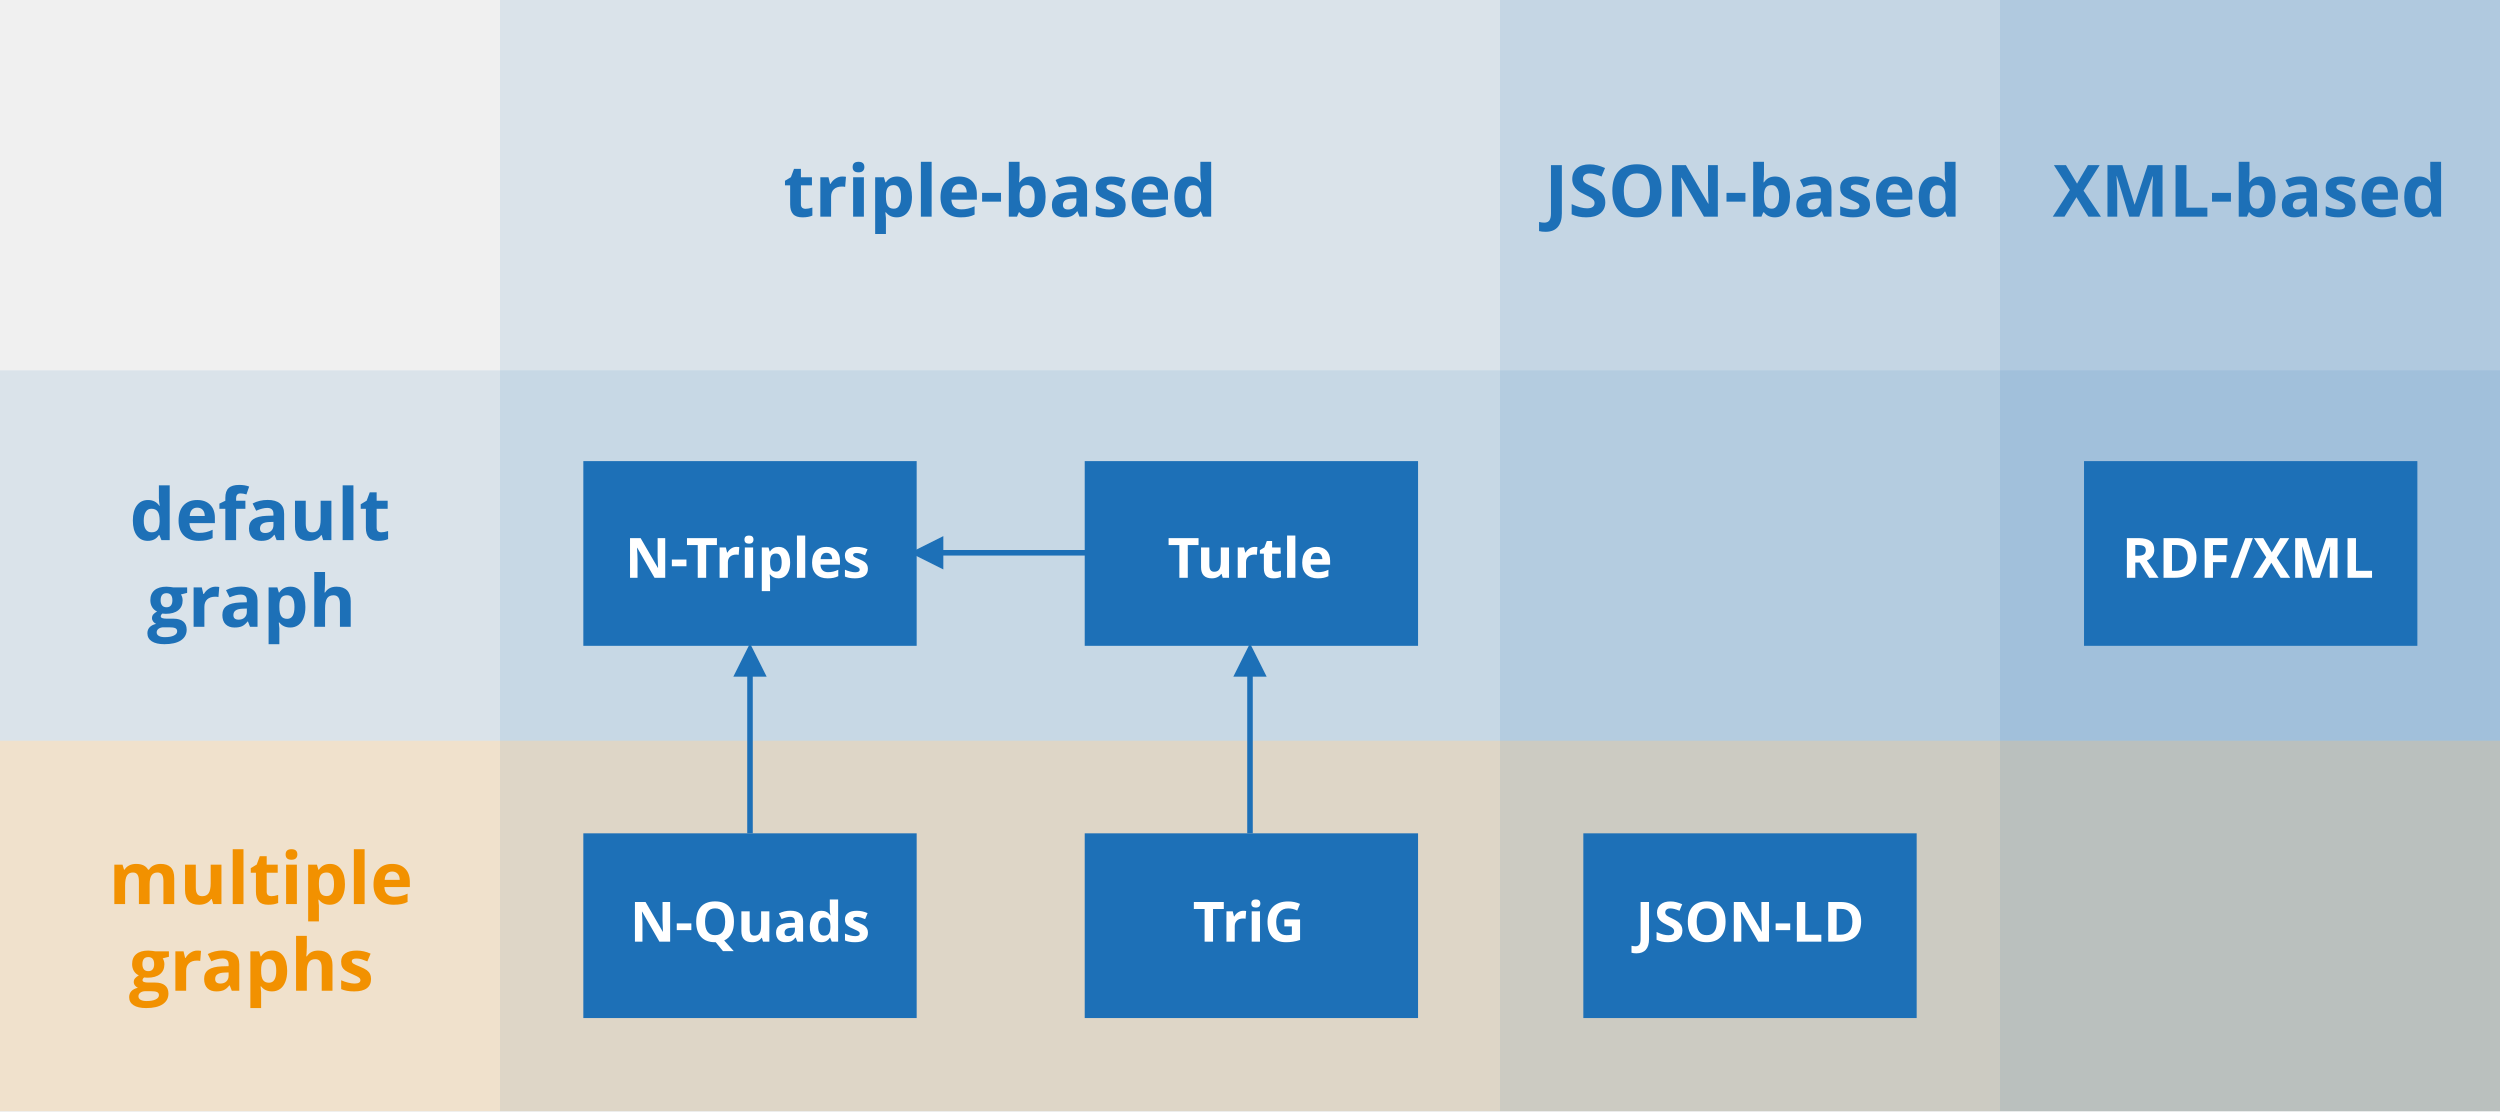
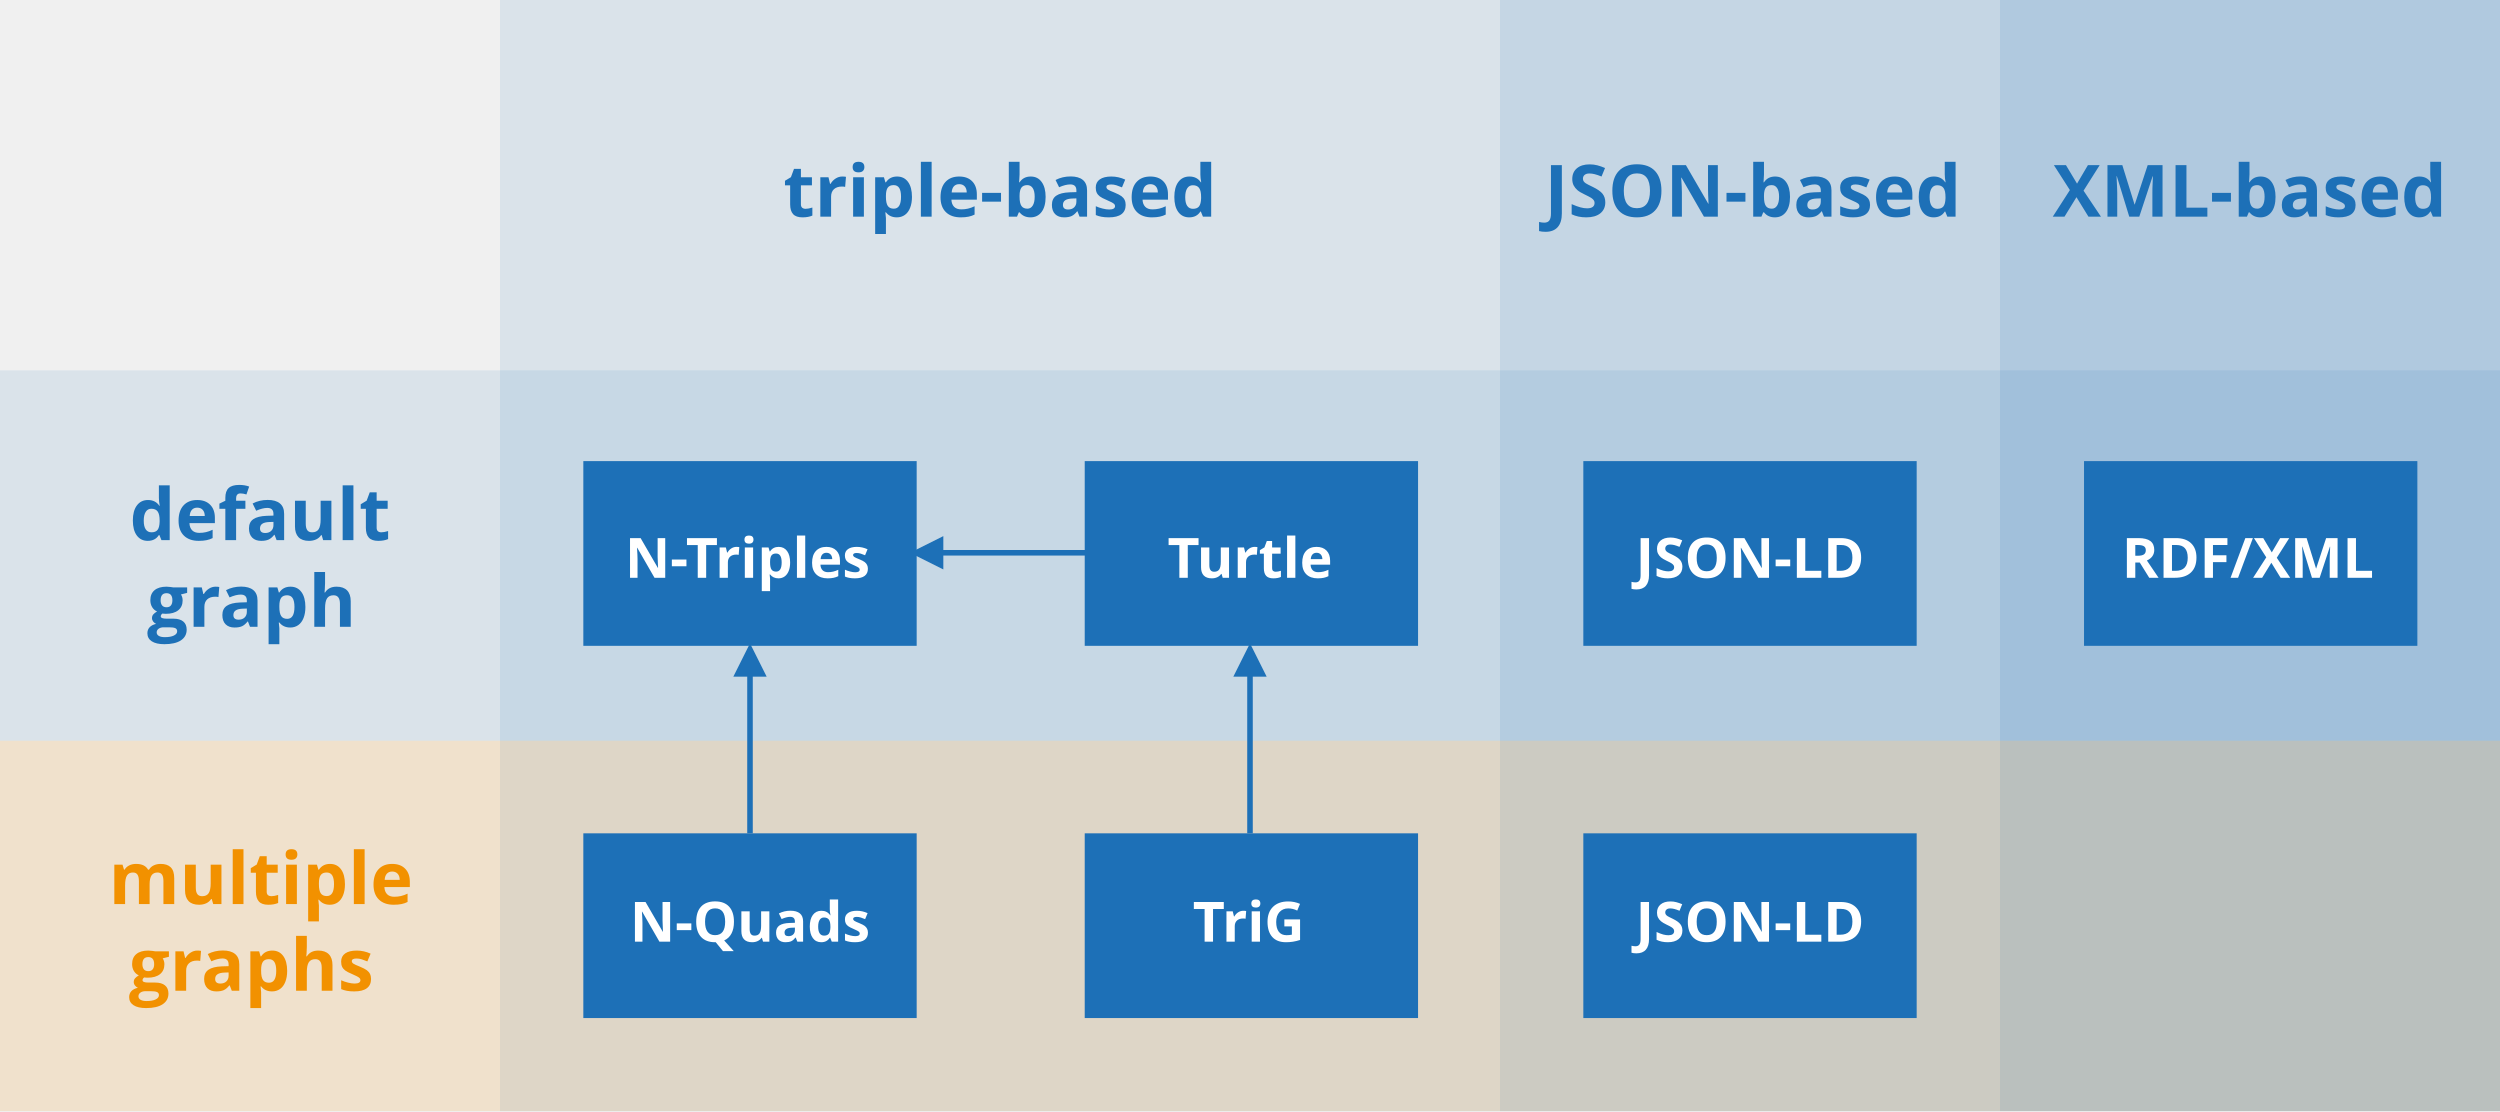
<svg xmlns="http://www.w3.org/2000/svg" version="1.1" width="900" height="400">
  <style>
@font-face{font-family:'Open Sans';src:local("Open Sans"),local("OpenSans"),url(../../_shared/fonts/OpenSans.woff2) format("woff2"),url(../../_shared/fonts/OpenSans.woff) format("woff")}@font-face{font-weight:700;font-family:'Open Sans';src:local("Open Sans Bold"),local("OpenSans-Bold"),url(../../_shared/fonts/OpenSans.Bold.woff2) format("woff2"),url(../../_shared/fonts/OpenSans.Bold.woff) format("woff")}@font-face{font-style:italic;font-family:'Open Sans';src:local("Open Sans Italic"),local("OpenSans-Italic"),url(../../_shared/fonts/OpenSans.Italic.woff2) format("woff2"),url(../../_shared/fonts/OpenSans.Italic.woff) format("woff")}@font-face{font-style:italic;font-weight:700;font-family:'Open Sans';src:local("Open Sans Bold Italic"),local("OpenSans-BoldItalic"),url(../../_shared/fonts/OpenSans.Bold.Italic.woff2) format("woff2"),url(../../_shared/fonts/OpenSans.Bold.Italic.woff) format("woff")}@font-face{font-weight:300;font-family:'Open Sans';src:local("Open Sans Light"),local("OpenSans-Light"),url(../../_shared/fonts/OpenSans.Light.woff2) format("woff2"),url(../../_shared/fonts/OpenSans.Light.woff) format("woff")}@font-face{font-family:'Source Code Pro';src:local("Source Code Pro"),local("SourceCodePro-Regular"),url(../../_shared/fonts/SourceCodePro.woff2) format("woff2"),url(../../_shared/fonts/SourceCodePro.woff) format("woff")}@font-face{font-weight:700;font-family:'Source Code Pro';src:local("Source Code Pro Bold"),local("SourceCodePro-Bold"),url(../../_shared/fonts/SourceCodePro.Bold.woff2) format("woff2"),url(../../_shared/fonts/SourceCodePro.Bold.woff) format("woff")}

text {
  font-family: 'Open Sans';
  font-weight: bold;
  font-size: 26px;
}
#formats text {
  fill: white;
  font-size: 20px;
}
#graphs * { fill: #F29100; }
#families *, #formats *, path { fill: #1D70B7; }
line {
  stroke: #1D70B7;
  stroke-width: 2px;
  marker-end: url(#triangle);
}
</style>
  <marker id="triangle" viewBox="0 0 10 10" refX="8" refY="5" markerWidth="8" markerHeight="6" orient="auto">
    <path d="M 0 0 L 10 5 L 0 10 z" />
  </marker>
  <g id="families">
    <rect x="180" width="360" height="400" fill-opacity="0.1" />
    <rect x="540" width="180" height="400" fill-opacity="0.2" />
    <rect x="720" width="180" height="400" fill-opacity="0.3" />
    <text x="282" y="78">triple-based</text>
    <text x="556" y="78">JSON-based</text>
    <text x="739" y="78">XML-based</text>
    <rect y="133.33" width="900" height="133.33" fill-opacity="0.1" />
    <text transform="translate(46.6543 194.459)">default <tspan x="6.33" y="31.2">graph</tspan>
    </text>
  </g>
  <g id="graphs">
    <rect y="266.66" width="900" height="133.33" fill-opacity="0.15" />
    <text transform="translate(39.1289 325.459)">multiple<tspan x="7.29" y="31.2">graphs</tspan>
    </text>
  </g>
  <g id="formats">
    <rect x="210" y="166" width="120" height="66.5" />
    <text x="225.01" y="208">N-Triples</text>
    <rect x="210" y="300" width="120" height="66.5" />
    <text x="226.78" y="339">N-Quads</text>
    <rect x="390.5" y="166" width="120" height="66.5" />
    <text x="420.29" y="208">Turtle</text>
    <rect x="390.5" y="300" width="120" height="66.5" />
    <text x="429.38" y="339">TriG</text>
+     <rect x="570" y="166" width="120" height="66.5" />
+     <text x="588.82" y="208">JSON-LD</text>
    <rect x="570" y="300" width="120" height="66.5" />
    <text x="588.82" y="339">JSON-LD</text>
    <rect x="750.25" y="166" width="120" height="66.5" />
    <text x="763.88" y="208">RDF/XML</text>
    <line x1="391" y1="199" x2="330" y2="199" />
    <line x1="270" y1="300" x2="270" y2="234" />
    <line x1="450" y1="300" x2="450" y2="234" />
  </g>
</svg>
